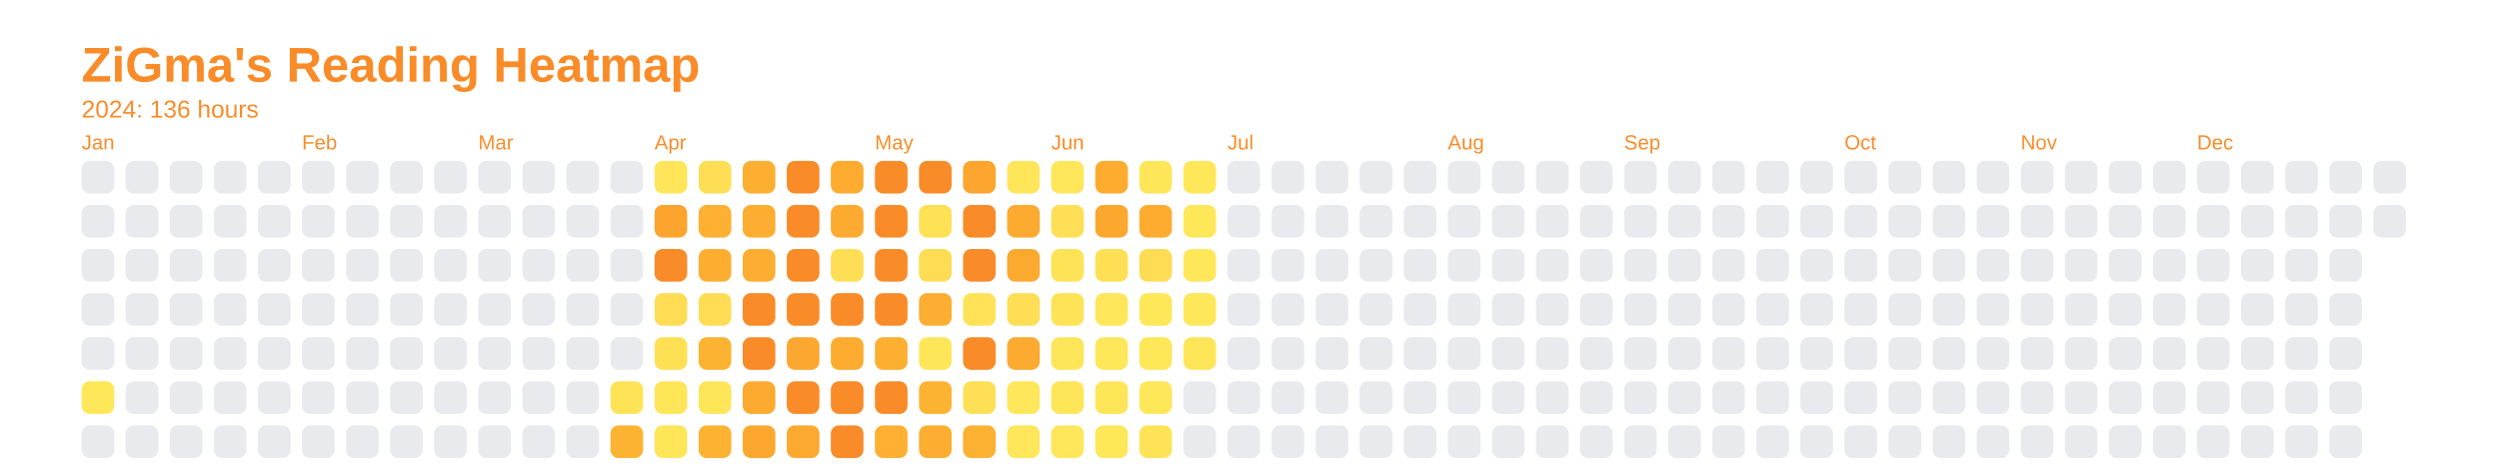
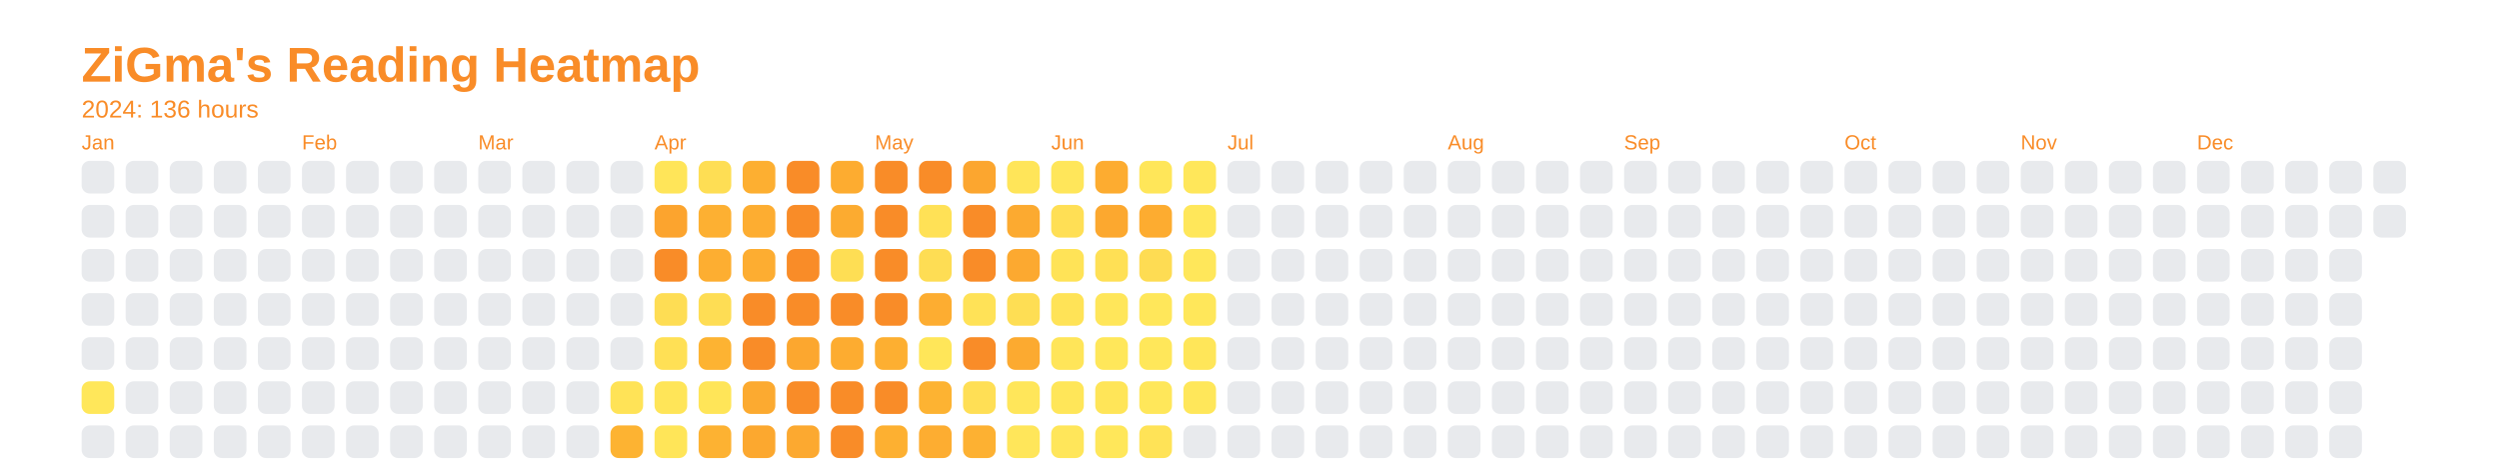
<svg xmlns="http://www.w3.org/2000/svg" baseProfile="full" height="57.5mm" version="1.1" viewBox="0,0,306.2,57.5" width="306.2mm">
  <defs />
  <rect fill="none" height="57.5" width="306.2" x="0" y="0" />
  <text fill="#f98c28" style="font-size:6px; font-family:Arial; font-weight:bold;" x="10" y="10">ZiGma's Reading Heatmap</text>
  <text fill="#f98c28" style="font-size:3px; font-family:Arial;" x="10" y="14.4">2024: 136 hours</text>
  <text fill="#f98c28" style="font-size:2.5px; font-family:Arial" x="10" y="18.3">Jan</text>
  <rect fill="#e8eaed" height="4" rx="1" ry="1" width="4" x="10" y="19.7" />
  <rect fill="#e8eaed" height="4" rx="1" ry="1" width="4" x="10" y="25.1" />
  <rect fill="#e8eaed" height="4" rx="1" ry="1" width="4" x="10" y="30.5" />
  <rect fill="#e8eaed" height="4" rx="1" ry="1" width="4" x="10" y="35.9" />
  <rect fill="#e8eaed" height="4" rx="1" ry="1" width="4" x="10" y="41.3" />
  <rect fill="#ffe75a" height="4" rx="1" ry="1" width="4" x="10" y="46.7" />
  <rect fill="#e8eaed" height="4" rx="1" ry="1" width="4" x="10" y="52.1" />
  <rect fill="#e8eaed" height="4" rx="1" ry="1" width="4" x="15.4" y="19.7" />
  <rect fill="#e8eaed" height="4" rx="1" ry="1" width="4" x="15.4" y="25.1" />
  <rect fill="#e8eaed" height="4" rx="1" ry="1" width="4" x="15.4" y="30.5" />
  <rect fill="#e8eaed" height="4" rx="1" ry="1" width="4" x="15.4" y="35.9" />
  <rect fill="#e8eaed" height="4" rx="1" ry="1" width="4" x="15.4" y="41.3" />
  <rect fill="#e8eaed" height="4" rx="1" ry="1" width="4" x="15.4" y="46.7" />
  <rect fill="#e8eaed" height="4" rx="1" ry="1" width="4" x="15.4" y="52.1" />
  <rect fill="#e8eaed" height="4" rx="1" ry="1" width="4" x="20.8" y="19.7" />
  <rect fill="#e8eaed" height="4" rx="1" ry="1" width="4" x="20.8" y="25.1" />
  <rect fill="#e8eaed" height="4" rx="1" ry="1" width="4" x="20.8" y="30.5" />
  <rect fill="#e8eaed" height="4" rx="1" ry="1" width="4" x="20.8" y="35.9" />
  <rect fill="#e8eaed" height="4" rx="1" ry="1" width="4" x="20.8" y="41.3" />
  <rect fill="#e8eaed" height="4" rx="1" ry="1" width="4" x="20.8" y="46.7" />
  <rect fill="#e8eaed" height="4" rx="1" ry="1" width="4" x="20.8" y="52.1" />
  <rect fill="#e8eaed" height="4" rx="1" ry="1" width="4" x="26.2" y="19.7" />
  <rect fill="#e8eaed" height="4" rx="1" ry="1" width="4" x="26.2" y="25.1" />
  <rect fill="#e8eaed" height="4" rx="1" ry="1" width="4" x="26.2" y="30.5" />
  <rect fill="#e8eaed" height="4" rx="1" ry="1" width="4" x="26.2" y="35.9" />
  <rect fill="#e8eaed" height="4" rx="1" ry="1" width="4" x="26.2" y="41.3" />
  <rect fill="#e8eaed" height="4" rx="1" ry="1" width="4" x="26.2" y="46.7" />
  <rect fill="#e8eaed" height="4" rx="1" ry="1" width="4" x="26.2" y="52.1" />
  <rect fill="#e8eaed" height="4" rx="1" ry="1" width="4" x="31.6" y="19.7" />
  <rect fill="#e8eaed" height="4" rx="1" ry="1" width="4" x="31.6" y="25.1" />
  <rect fill="#e8eaed" height="4" rx="1" ry="1" width="4" x="31.6" y="30.5" />
  <rect fill="#e8eaed" height="4" rx="1" ry="1" width="4" x="31.6" y="35.9" />
  <rect fill="#e8eaed" height="4" rx="1" ry="1" width="4" x="31.6" y="41.3" />
  <rect fill="#e8eaed" height="4" rx="1" ry="1" width="4" x="31.6" y="46.7" />
  <rect fill="#e8eaed" height="4" rx="1" ry="1" width="4" x="31.6" y="52.1" />
  <text fill="#f98c28" style="font-size:2.5px; font-family:Arial" x="37.0" y="18.3">Feb</text>
  <rect fill="#e8eaed" height="4" rx="1" ry="1" width="4" x="37.0" y="19.7" />
  <rect fill="#e8eaed" height="4" rx="1" ry="1" width="4" x="37.0" y="25.1" />
  <rect fill="#e8eaed" height="4" rx="1" ry="1" width="4" x="37.0" y="30.5" />
  <rect fill="#e8eaed" height="4" rx="1" ry="1" width="4" x="37.0" y="35.9" />
  <rect fill="#e8eaed" height="4" rx="1" ry="1" width="4" x="37.0" y="41.3" />
  <rect fill="#e8eaed" height="4" rx="1" ry="1" width="4" x="37.0" y="46.7" />
  <rect fill="#e8eaed" height="4" rx="1" ry="1" width="4" x="37.0" y="52.1" />
  <rect fill="#e8eaed" height="4" rx="1" ry="1" width="4" x="42.4" y="19.7" />
  <rect fill="#e8eaed" height="4" rx="1" ry="1" width="4" x="42.4" y="25.1" />
  <rect fill="#e8eaed" height="4" rx="1" ry="1" width="4" x="42.4" y="30.5" />
  <rect fill="#e8eaed" height="4" rx="1" ry="1" width="4" x="42.4" y="35.9" />
  <rect fill="#e8eaed" height="4" rx="1" ry="1" width="4" x="42.4" y="41.3" />
  <rect fill="#e8eaed" height="4" rx="1" ry="1" width="4" x="42.4" y="46.7" />
  <rect fill="#e8eaed" height="4" rx="1" ry="1" width="4" x="42.4" y="52.1" />
  <rect fill="#e8eaed" height="4" rx="1" ry="1" width="4" x="47.8" y="19.7" />
  <rect fill="#e8eaed" height="4" rx="1" ry="1" width="4" x="47.8" y="25.1" />
  <rect fill="#e8eaed" height="4" rx="1" ry="1" width="4" x="47.8" y="30.5" />
  <rect fill="#e8eaed" height="4" rx="1" ry="1" width="4" x="47.8" y="35.9" />
  <rect fill="#e8eaed" height="4" rx="1" ry="1" width="4" x="47.8" y="41.3" />
  <rect fill="#e8eaed" height="4" rx="1" ry="1" width="4" x="47.8" y="46.7" />
  <rect fill="#e8eaed" height="4" rx="1" ry="1" width="4" x="47.8" y="52.1" />
  <rect fill="#e8eaed" height="4" rx="1" ry="1" width="4" x="53.2" y="19.7" />
  <rect fill="#e8eaed" height="4" rx="1" ry="1" width="4" x="53.2" y="25.1" />
  <rect fill="#e8eaed" height="4" rx="1" ry="1" width="4" x="53.2" y="30.5" />
  <rect fill="#e8eaed" height="4" rx="1" ry="1" width="4" x="53.2" y="35.9" />
  <rect fill="#e8eaed" height="4" rx="1" ry="1" width="4" x="53.2" y="41.3" />
  <rect fill="#e8eaed" height="4" rx="1" ry="1" width="4" x="53.2" y="46.7" />
  <rect fill="#e8eaed" height="4" rx="1" ry="1" width="4" x="53.2" y="52.1" />
  <text fill="#f98c28" style="font-size:2.5px; font-family:Arial" x="58.6" y="18.3">Mar</text>
  <rect fill="#e8eaed" height="4" rx="1" ry="1" width="4" x="58.6" y="19.7" />
  <rect fill="#e8eaed" height="4" rx="1" ry="1" width="4" x="58.6" y="25.1" />
  <rect fill="#e8eaed" height="4" rx="1" ry="1" width="4" x="58.6" y="30.5" />
  <rect fill="#e8eaed" height="4" rx="1" ry="1" width="4" x="58.6" y="35.9" />
  <rect fill="#e8eaed" height="4" rx="1" ry="1" width="4" x="58.6" y="41.3" />
  <rect fill="#e8eaed" height="4" rx="1" ry="1" width="4" x="58.6" y="46.7" />
  <rect fill="#e8eaed" height="4" rx="1" ry="1" width="4" x="58.6" y="52.1" />
  <rect fill="#e8eaed" height="4" rx="1" ry="1" width="4" x="64" y="19.7" />
  <rect fill="#e8eaed" height="4" rx="1" ry="1" width="4" x="64" y="25.1" />
  <rect fill="#e8eaed" height="4" rx="1" ry="1" width="4" x="64" y="30.5" />
  <rect fill="#e8eaed" height="4" rx="1" ry="1" width="4" x="64" y="35.9" />
  <rect fill="#e8eaed" height="4" rx="1" ry="1" width="4" x="64" y="41.3" />
  <rect fill="#e8eaed" height="4" rx="1" ry="1" width="4" x="64" y="46.7" />
  <rect fill="#e8eaed" height="4" rx="1" ry="1" width="4" x="64" y="52.1" />
  <rect fill="#e8eaed" height="4" rx="1" ry="1" width="4" x="69.4" y="19.7" />
  <rect fill="#e8eaed" height="4" rx="1" ry="1" width="4" x="69.4" y="25.1" />
  <rect fill="#e8eaed" height="4" rx="1" ry="1" width="4" x="69.4" y="30.5" />
  <rect fill="#e8eaed" height="4" rx="1" ry="1" width="4" x="69.4" y="35.9" />
  <rect fill="#e8eaed" height="4" rx="1" ry="1" width="4" x="69.4" y="41.3" />
  <rect fill="#e8eaed" height="4" rx="1" ry="1" width="4" x="69.4" y="46.7" />
  <rect fill="#e8eaed" height="4" rx="1" ry="1" width="4" x="69.4" y="52.1" />
  <rect fill="#e8eaed" height="4" rx="1" ry="1" width="4" x="74.8" y="19.7" />
  <rect fill="#e8eaed" height="4" rx="1" ry="1" width="4" x="74.8" y="25.1" />
  <rect fill="#e8eaed" height="4" rx="1" ry="1" width="4" x="74.8" y="30.5" />
  <rect fill="#e8eaed" height="4" rx="1" ry="1" width="4" x="74.8" y="35.9" />
  <rect fill="#e8eaed" height="4" rx="1" ry="1" width="4" x="74.8" y="41.3" />
  <rect fill="#ffe357" height="4" rx="1" ry="1" width="4" x="74.8" y="46.7" />
  <rect fill="#fdb332" height="4" rx="1" ry="1" width="4" x="74.8" y="52.1" />
  <text fill="#f98c28" style="font-size:2.5px; font-family:Arial" x="80.2" y="18.3">Apr</text>
  <rect fill="#ffe559" height="4" rx="1" ry="1" width="4" x="80.2" y="19.7" />
  <rect fill="#fca42e" height="4" rx="1" ry="1" width="4" x="80.2" y="25.1" />
  <rect fill="#f98c28" height="4" rx="1" ry="1" width="4" x="80.2" y="30.5" />
  <rect fill="#fedd54" height="4" rx="1" ry="1" width="4" x="80.2" y="35.9" />
  <rect fill="#ffe055" height="4" rx="1" ry="1" width="4" x="80.2" y="41.3" />
  <rect fill="#ffe558" height="4" rx="1" ry="1" width="4" x="80.2" y="46.7" />
  <rect fill="#ffe558" height="4" rx="1" ry="1" width="4" x="80.2" y="52.1" />
  <rect fill="#fede54" height="4" rx="1" ry="1" width="4" x="85.6" y="19.7" />
  <rect fill="#fdb032" height="4" rx="1" ry="1" width="4" x="85.6" y="25.1" />
  <rect fill="#fdae31" height="4" rx="1" ry="1" width="4" x="85.6" y="30.5" />
  <rect fill="#fedd54" height="4" rx="1" ry="1" width="4" x="85.6" y="35.9" />
  <rect fill="#fdb332" height="4" rx="1" ry="1" width="4" x="85.6" y="41.3" />
  <rect fill="#ffe558" height="4" rx="1" ry="1" width="4" x="85.6" y="46.7" />
  <rect fill="#fdb232" height="4" rx="1" ry="1" width="4" x="85.6" y="52.1" />
  <rect fill="#fdaf31" height="4" rx="1" ry="1" width="4" x="91" y="19.7" />
  <rect fill="#fdad31" height="4" rx="1" ry="1" width="4" x="91" y="25.1" />
  <rect fill="#fdad31" height="4" rx="1" ry="1" width="4" x="91" y="30.5" />
  <rect fill="#f98c28" height="4" rx="1" ry="1" width="4" x="91" y="35.9" />
  <rect fill="#f98c28" height="4" rx="1" ry="1" width="4" x="91" y="41.3" />
  <rect fill="#fcaa30" height="4" rx="1" ry="1" width="4" x="91" y="46.7" />
  <rect fill="#fca82f" height="4" rx="1" ry="1" width="4" x="91" y="52.1" />
  <rect fill="#f98c28" height="4" rx="1" ry="1" width="4" x="96.4" y="19.7" />
  <rect fill="#f98c28" height="4" rx="1" ry="1" width="4" x="96.4" y="25.1" />
  <rect fill="#f98c28" height="4" rx="1" ry="1" width="4" x="96.4" y="30.5" />
  <rect fill="#f98c28" height="4" rx="1" ry="1" width="4" x="96.4" y="35.9" />
  <rect fill="#fca72f" height="4" rx="1" ry="1" width="4" x="96.4" y="41.3" />
  <rect fill="#f98c28" height="4" rx="1" ry="1" width="4" x="96.4" y="46.7" />
  <rect fill="#fca930" height="4" rx="1" ry="1" width="4" x="96.4" y="52.1" />
  <rect fill="#fdac30" height="4" rx="1" ry="1" width="4" x="101.8" y="19.7" />
  <rect fill="#fcab30" height="4" rx="1" ry="1" width="4" x="101.8" y="25.1" />
  <rect fill="#fede54" height="4" rx="1" ry="1" width="4" x="101.8" y="30.5" />
  <rect fill="#f98c28" height="4" rx="1" ry="1" width="4" x="101.8" y="35.9" />
  <rect fill="#fdac30" height="4" rx="1" ry="1" width="4" x="101.8" y="41.3" />
  <rect fill="#f98c28" height="4" rx="1" ry="1" width="4" x="101.8" y="46.7" />
  <rect fill="#f98c28" height="4" rx="1" ry="1" width="4" x="101.8" y="52.1" />
  <text fill="#f98c28" style="font-size:2.5px; font-family:Arial" x="107.2" y="18.3">May</text>
  <rect fill="#f98c28" height="4" rx="1" ry="1" width="4" x="107.2" y="19.7" />
  <rect fill="#f98c28" height="4" rx="1" ry="1" width="4" x="107.2" y="25.1" />
  <rect fill="#f98c28" height="4" rx="1" ry="1" width="4" x="107.2" y="30.5" />
  <rect fill="#f98c28" height="4" rx="1" ry="1" width="4" x="107.2" y="35.9" />
  <rect fill="#fdaf31" height="4" rx="1" ry="1" width="4" x="107.2" y="41.3" />
  <rect fill="#f98c28" height="4" rx="1" ry="1" width="4" x="107.2" y="46.7" />
  <rect fill="#fdb031" height="4" rx="1" ry="1" width="4" x="107.2" y="52.1" />
  <rect fill="#f98c28" height="4" rx="1" ry="1" width="4" x="112.6" y="19.7" />
  <rect fill="#ffe156" height="4" rx="1" ry="1" width="4" x="112.6" y="25.1" />
  <rect fill="#fedd54" height="4" rx="1" ry="1" width="4" x="112.6" y="30.5" />
  <rect fill="#fdad31" height="4" rx="1" ry="1" width="4" x="112.6" y="35.9" />
  <rect fill="#ffe659" height="4" rx="1" ry="1" width="4" x="112.6" y="41.3" />
  <rect fill="#fdb332" height="4" rx="1" ry="1" width="4" x="112.6" y="46.7" />
  <rect fill="#fdad31" height="4" rx="1" ry="1" width="4" x="112.6" y="52.1" />
  <rect fill="#fca62f" height="4" rx="1" ry="1" width="4" x="118" y="19.7" />
  <rect fill="#f98c28" height="4" rx="1" ry="1" width="4" x="118" y="25.1" />
  <rect fill="#f98c28" height="4" rx="1" ry="1" width="4" x="118" y="30.5" />
  <rect fill="#ffe257" height="4" rx="1" ry="1" width="4" x="118" y="35.9" />
  <rect fill="#f98c28" height="4" rx="1" ry="1" width="4" x="118" y="41.3" />
  <rect fill="#ffdf55" height="4" rx="1" ry="1" width="4" x="118" y="46.7" />
  <rect fill="#fdb132" height="4" rx="1" ry="1" width="4" x="118" y="52.1" />
  <rect fill="#ffe559" height="4" rx="1" ry="1" width="4" x="123.4" y="19.7" />
  <rect fill="#fcaa30" height="4" rx="1" ry="1" width="4" x="123.4" y="25.1" />
  <rect fill="#fca930" height="4" rx="1" ry="1" width="4" x="123.4" y="30.5" />
  <rect fill="#fede54" height="4" rx="1" ry="1" width="4" x="123.4" y="35.9" />
  <rect fill="#fcaa30" height="4" rx="1" ry="1" width="4" x="123.4" y="41.3" />
  <rect fill="#ffe65a" height="4" rx="1" ry="1" width="4" x="123.4" y="46.7" />
  <rect fill="#ffe65a" height="4" rx="1" ry="1" width="4" x="123.4" y="52.1" />
  <text fill="#f98c28" style="font-size:2.5px; font-family:Arial" x="128.8" y="18.3">Jun</text>
  <rect fill="#ffe65a" height="4" rx="1" ry="1" width="4" x="128.8" y="19.7" />
  <rect fill="#ffdf55" height="4" rx="1" ry="1" width="4" x="128.8" y="25.1" />
  <rect fill="#ffe357" height="4" rx="1" ry="1" width="4" x="128.8" y="30.5" />
  <rect fill="#ffe357" height="4" rx="1" ry="1" width="4" x="128.8" y="35.9" />
  <rect fill="#ffe559" height="4" rx="1" ry="1" width="4" x="128.8" y="41.3" />
  <rect fill="#ffe659" height="4" rx="1" ry="1" width="4" x="128.8" y="46.7" />
  <rect fill="#ffe65a" height="4" rx="1" ry="1" width="4" x="128.8" y="52.1" />
  <rect fill="#fdac30" height="4" rx="1" ry="1" width="4" x="134.2" y="19.7" />
  <rect fill="#fca82f" height="4" rx="1" ry="1" width="4" x="134.2" y="25.1" />
  <rect fill="#ffe055" height="4" rx="1" ry="1" width="4" x="134.2" y="30.5" />
  <rect fill="#ffe65a" height="4" rx="1" ry="1" width="4" x="134.2" y="35.9" />
  <rect fill="#ffe75a" height="4" rx="1" ry="1" width="4" x="134.2" y="41.3" />
  <rect fill="#ffe558" height="4" rx="1" ry="1" width="4" x="134.2" y="46.7" />
  <rect fill="#ffe75a" height="4" rx="1" ry="1" width="4" x="134.2" y="52.1" />
  <rect fill="#ffe659" height="4" rx="1" ry="1" width="4" x="139.6" y="19.7" />
  <rect fill="#fdac30" height="4" rx="1" ry="1" width="4" x="139.6" y="25.1" />
  <rect fill="#fedc53" height="4" rx="1" ry="1" width="4" x="139.6" y="30.5" />
  <rect fill="#ffe75a" height="4" rx="1" ry="1" width="4" x="139.6" y="35.9" />
  <rect fill="#ffe75a" height="4" rx="1" ry="1" width="4" x="139.6" y="41.3" />
  <rect fill="#ffe75a" height="4" rx="1" ry="1" width="4" x="139.6" y="46.7" />
  <rect fill="#ffe357" height="4" rx="1" ry="1" width="4" x="139.6" y="52.1" />
  <rect fill="#ffe75a" height="4" rx="1" ry="1" width="4" x="145" y="19.7" />
  <rect fill="#ffe75a" height="4" rx="1" ry="1" width="4" x="145" y="25.1" />
  <rect fill="#ffe75a" height="4" rx="1" ry="1" width="4" x="145" y="30.5" />
  <rect fill="#ffe75a" height="4" rx="1" ry="1" width="4" x="145" y="35.9" />
  <rect fill="#ffe659" height="4" rx="1" ry="1" width="4" x="145" y="41.3" />
-   <rect fill="#e8eaed" height="4" rx="1" ry="1" width="4" x="145" y="46.7" />
+   <rect fill="#ffe75a" height="4" rx="1" ry="1" width="4" x="145" y="46.7" />
  <rect fill="#e8eaed" height="4" rx="1" ry="1" width="4" x="145" y="52.1" />
  <text fill="#f98c28" style="font-size:2.5px; font-family:Arial" x="150.4" y="18.3">Jul</text>
  <rect fill="#e8eaed" height="4" rx="1" ry="1" width="4" x="150.4" y="19.7" />
  <rect fill="#e8eaed" height="4" rx="1" ry="1" width="4" x="150.4" y="25.1" />
  <rect fill="#e8eaed" height="4" rx="1" ry="1" width="4" x="150.4" y="30.5" />
  <rect fill="#e8eaed" height="4" rx="1" ry="1" width="4" x="150.4" y="35.9" />
  <rect fill="#e8eaed" height="4" rx="1" ry="1" width="4" x="150.4" y="41.3" />
  <rect fill="#e8eaed" height="4" rx="1" ry="1" width="4" x="150.4" y="46.7" />
  <rect fill="#e8eaed" height="4" rx="1" ry="1" width="4" x="150.4" y="52.1" />
  <rect fill="#e8eaed" height="4" rx="1" ry="1" width="4" x="155.8" y="19.7" />
  <rect fill="#e8eaed" height="4" rx="1" ry="1" width="4" x="155.8" y="25.1" />
  <rect fill="#e8eaed" height="4" rx="1" ry="1" width="4" x="155.8" y="30.5" />
  <rect fill="#e8eaed" height="4" rx="1" ry="1" width="4" x="155.8" y="35.9" />
  <rect fill="#e8eaed" height="4" rx="1" ry="1" width="4" x="155.8" y="41.3" />
  <rect fill="#e8eaed" height="4" rx="1" ry="1" width="4" x="155.8" y="46.7" />
  <rect fill="#e8eaed" height="4" rx="1" ry="1" width="4" x="155.8" y="52.1" />
  <rect fill="#e8eaed" height="4" rx="1" ry="1" width="4" x="161.2" y="19.7" />
  <rect fill="#e8eaed" height="4" rx="1" ry="1" width="4" x="161.2" y="25.1" />
  <rect fill="#e8eaed" height="4" rx="1" ry="1" width="4" x="161.2" y="30.5" />
  <rect fill="#e8eaed" height="4" rx="1" ry="1" width="4" x="161.2" y="35.9" />
  <rect fill="#e8eaed" height="4" rx="1" ry="1" width="4" x="161.2" y="41.3" />
  <rect fill="#e8eaed" height="4" rx="1" ry="1" width="4" x="161.2" y="46.7" />
  <rect fill="#e8eaed" height="4" rx="1" ry="1" width="4" x="161.2" y="52.1" />
  <rect fill="#e8eaed" height="4" rx="1" ry="1" width="4" x="166.6" y="19.7" />
  <rect fill="#e8eaed" height="4" rx="1" ry="1" width="4" x="166.6" y="25.1" />
  <rect fill="#e8eaed" height="4" rx="1" ry="1" width="4" x="166.6" y="30.5" />
  <rect fill="#e8eaed" height="4" rx="1" ry="1" width="4" x="166.6" y="35.9" />
  <rect fill="#e8eaed" height="4" rx="1" ry="1" width="4" x="166.6" y="41.3" />
  <rect fill="#e8eaed" height="4" rx="1" ry="1" width="4" x="166.6" y="46.7" />
  <rect fill="#e8eaed" height="4" rx="1" ry="1" width="4" x="166.6" y="52.1" />
  <rect fill="#e8eaed" height="4" rx="1" ry="1" width="4" x="172" y="19.7" />
  <rect fill="#e8eaed" height="4" rx="1" ry="1" width="4" x="172" y="25.1" />
  <rect fill="#e8eaed" height="4" rx="1" ry="1" width="4" x="172" y="30.5" />
  <rect fill="#e8eaed" height="4" rx="1" ry="1" width="4" x="172" y="35.9" />
  <rect fill="#e8eaed" height="4" rx="1" ry="1" width="4" x="172" y="41.3" />
  <rect fill="#e8eaed" height="4" rx="1" ry="1" width="4" x="172" y="46.7" />
  <rect fill="#e8eaed" height="4" rx="1" ry="1" width="4" x="172" y="52.1" />
  <text fill="#f98c28" style="font-size:2.5px; font-family:Arial" x="177.4" y="18.3">Aug</text>
  <rect fill="#e8eaed" height="4" rx="1" ry="1" width="4" x="177.4" y="19.7" />
  <rect fill="#e8eaed" height="4" rx="1" ry="1" width="4" x="177.4" y="25.1" />
  <rect fill="#e8eaed" height="4" rx="1" ry="1" width="4" x="177.4" y="30.5" />
  <rect fill="#e8eaed" height="4" rx="1" ry="1" width="4" x="177.4" y="35.9" />
  <rect fill="#e8eaed" height="4" rx="1" ry="1" width="4" x="177.4" y="41.3" />
  <rect fill="#e8eaed" height="4" rx="1" ry="1" width="4" x="177.4" y="46.7" />
  <rect fill="#e8eaed" height="4" rx="1" ry="1" width="4" x="177.4" y="52.1" />
  <rect fill="#e8eaed" height="4" rx="1" ry="1" width="4" x="182.8" y="19.7" />
  <rect fill="#e8eaed" height="4" rx="1" ry="1" width="4" x="182.8" y="25.1" />
  <rect fill="#e8eaed" height="4" rx="1" ry="1" width="4" x="182.8" y="30.5" />
  <rect fill="#e8eaed" height="4" rx="1" ry="1" width="4" x="182.8" y="35.9" />
  <rect fill="#e8eaed" height="4" rx="1" ry="1" width="4" x="182.8" y="41.3" />
  <rect fill="#e8eaed" height="4" rx="1" ry="1" width="4" x="182.8" y="46.7" />
  <rect fill="#e8eaed" height="4" rx="1" ry="1" width="4" x="182.8" y="52.1" />
  <rect fill="#e8eaed" height="4" rx="1" ry="1" width="4" x="188.2" y="19.7" />
  <rect fill="#e8eaed" height="4" rx="1" ry="1" width="4" x="188.2" y="25.1" />
  <rect fill="#e8eaed" height="4" rx="1" ry="1" width="4" x="188.2" y="30.5" />
  <rect fill="#e8eaed" height="4" rx="1" ry="1" width="4" x="188.2" y="35.9" />
  <rect fill="#e8eaed" height="4" rx="1" ry="1" width="4" x="188.2" y="41.3" />
  <rect fill="#e8eaed" height="4" rx="1" ry="1" width="4" x="188.2" y="46.7" />
  <rect fill="#e8eaed" height="4" rx="1" ry="1" width="4" x="188.2" y="52.1" />
  <rect fill="#e8eaed" height="4" rx="1" ry="1" width="4" x="193.6" y="19.7" />
  <rect fill="#e8eaed" height="4" rx="1" ry="1" width="4" x="193.6" y="25.1" />
  <rect fill="#e8eaed" height="4" rx="1" ry="1" width="4" x="193.6" y="30.5" />
  <rect fill="#e8eaed" height="4" rx="1" ry="1" width="4" x="193.6" y="35.9" />
  <rect fill="#e8eaed" height="4" rx="1" ry="1" width="4" x="193.6" y="41.3" />
  <rect fill="#e8eaed" height="4" rx="1" ry="1" width="4" x="193.6" y="46.7" />
  <rect fill="#e8eaed" height="4" rx="1" ry="1" width="4" x="193.6" y="52.1" />
  <text fill="#f98c28" style="font-size:2.5px; font-family:Arial" x="199" y="18.3">Sep</text>
  <rect fill="#e8eaed" height="4" rx="1" ry="1" width="4" x="199" y="19.7" />
  <rect fill="#e8eaed" height="4" rx="1" ry="1" width="4" x="199" y="25.1" />
  <rect fill="#e8eaed" height="4" rx="1" ry="1" width="4" x="199" y="30.5" />
  <rect fill="#e8eaed" height="4" rx="1" ry="1" width="4" x="199" y="35.9" />
  <rect fill="#e8eaed" height="4" rx="1" ry="1" width="4" x="199" y="41.3" />
  <rect fill="#e8eaed" height="4" rx="1" ry="1" width="4" x="199" y="46.7" />
  <rect fill="#e8eaed" height="4" rx="1" ry="1" width="4" x="199" y="52.1" />
  <rect fill="#e8eaed" height="4" rx="1" ry="1" width="4" x="204.4" y="19.7" />
  <rect fill="#e8eaed" height="4" rx="1" ry="1" width="4" x="204.4" y="25.1" />
  <rect fill="#e8eaed" height="4" rx="1" ry="1" width="4" x="204.4" y="30.5" />
  <rect fill="#e8eaed" height="4" rx="1" ry="1" width="4" x="204.4" y="35.9" />
  <rect fill="#e8eaed" height="4" rx="1" ry="1" width="4" x="204.4" y="41.3" />
  <rect fill="#e8eaed" height="4" rx="1" ry="1" width="4" x="204.4" y="46.7" />
  <rect fill="#e8eaed" height="4" rx="1" ry="1" width="4" x="204.4" y="52.1" />
  <rect fill="#e8eaed" height="4" rx="1" ry="1" width="4" x="209.8" y="19.7" />
  <rect fill="#e8eaed" height="4" rx="1" ry="1" width="4" x="209.8" y="25.1" />
  <rect fill="#e8eaed" height="4" rx="1" ry="1" width="4" x="209.8" y="30.5" />
  <rect fill="#e8eaed" height="4" rx="1" ry="1" width="4" x="209.8" y="35.9" />
  <rect fill="#e8eaed" height="4" rx="1" ry="1" width="4" x="209.8" y="41.3" />
  <rect fill="#e8eaed" height="4" rx="1" ry="1" width="4" x="209.8" y="46.7" />
  <rect fill="#e8eaed" height="4" rx="1" ry="1" width="4" x="209.8" y="52.1" />
  <rect fill="#e8eaed" height="4" rx="1" ry="1" width="4" x="215.2" y="19.7" />
  <rect fill="#e8eaed" height="4" rx="1" ry="1" width="4" x="215.2" y="25.1" />
  <rect fill="#e8eaed" height="4" rx="1" ry="1" width="4" x="215.2" y="30.5" />
  <rect fill="#e8eaed" height="4" rx="1" ry="1" width="4" x="215.2" y="35.9" />
  <rect fill="#e8eaed" height="4" rx="1" ry="1" width="4" x="215.2" y="41.3" />
  <rect fill="#e8eaed" height="4" rx="1" ry="1" width="4" x="215.2" y="46.7" />
  <rect fill="#e8eaed" height="4" rx="1" ry="1" width="4" x="215.2" y="52.1" />
  <rect fill="#e8eaed" height="4" rx="1" ry="1" width="4" x="220.6" y="19.7" />
  <rect fill="#e8eaed" height="4" rx="1" ry="1" width="4" x="220.6" y="25.1" />
  <rect fill="#e8eaed" height="4" rx="1" ry="1" width="4" x="220.6" y="30.5" />
  <rect fill="#e8eaed" height="4" rx="1" ry="1" width="4" x="220.6" y="35.9" />
  <rect fill="#e8eaed" height="4" rx="1" ry="1" width="4" x="220.6" y="41.3" />
  <rect fill="#e8eaed" height="4" rx="1" ry="1" width="4" x="220.6" y="46.7" />
  <rect fill="#e8eaed" height="4" rx="1" ry="1" width="4" x="220.6" y="52.1" />
  <text fill="#f98c28" style="font-size:2.5px; font-family:Arial" x="226" y="18.3">Oct</text>
  <rect fill="#e8eaed" height="4" rx="1" ry="1" width="4" x="226" y="19.7" />
  <rect fill="#e8eaed" height="4" rx="1" ry="1" width="4" x="226" y="25.1" />
  <rect fill="#e8eaed" height="4" rx="1" ry="1" width="4" x="226" y="30.5" />
  <rect fill="#e8eaed" height="4" rx="1" ry="1" width="4" x="226" y="35.9" />
  <rect fill="#e8eaed" height="4" rx="1" ry="1" width="4" x="226" y="41.3" />
  <rect fill="#e8eaed" height="4" rx="1" ry="1" width="4" x="226" y="46.7" />
  <rect fill="#e8eaed" height="4" rx="1" ry="1" width="4" x="226" y="52.1" />
  <rect fill="#e8eaed" height="4" rx="1" ry="1" width="4" x="231.4" y="19.7" />
  <rect fill="#e8eaed" height="4" rx="1" ry="1" width="4" x="231.4" y="25.1" />
  <rect fill="#e8eaed" height="4" rx="1" ry="1" width="4" x="231.4" y="30.5" />
  <rect fill="#e8eaed" height="4" rx="1" ry="1" width="4" x="231.4" y="35.9" />
  <rect fill="#e8eaed" height="4" rx="1" ry="1" width="4" x="231.4" y="41.3" />
  <rect fill="#e8eaed" height="4" rx="1" ry="1" width="4" x="231.4" y="46.7" />
  <rect fill="#e8eaed" height="4" rx="1" ry="1" width="4" x="231.4" y="52.1" />
  <rect fill="#e8eaed" height="4" rx="1" ry="1" width="4" x="236.8" y="19.7" />
  <rect fill="#e8eaed" height="4" rx="1" ry="1" width="4" x="236.8" y="25.1" />
  <rect fill="#e8eaed" height="4" rx="1" ry="1" width="4" x="236.8" y="30.5" />
  <rect fill="#e8eaed" height="4" rx="1" ry="1" width="4" x="236.8" y="35.9" />
  <rect fill="#e8eaed" height="4" rx="1" ry="1" width="4" x="236.8" y="41.3" />
  <rect fill="#e8eaed" height="4" rx="1" ry="1" width="4" x="236.8" y="46.7" />
  <rect fill="#e8eaed" height="4" rx="1" ry="1" width="4" x="236.8" y="52.1" />
  <rect fill="#e8eaed" height="4" rx="1" ry="1" width="4" x="242.2" y="19.7" />
  <rect fill="#e8eaed" height="4" rx="1" ry="1" width="4" x="242.2" y="25.1" />
  <rect fill="#e8eaed" height="4" rx="1" ry="1" width="4" x="242.2" y="30.5" />
  <rect fill="#e8eaed" height="4" rx="1" ry="1" width="4" x="242.2" y="35.9" />
  <rect fill="#e8eaed" height="4" rx="1" ry="1" width="4" x="242.2" y="41.3" />
  <rect fill="#e8eaed" height="4" rx="1" ry="1" width="4" x="242.2" y="46.7" />
  <rect fill="#e8eaed" height="4" rx="1" ry="1" width="4" x="242.2" y="52.1" />
  <text fill="#f98c28" style="font-size:2.5px; font-family:Arial" x="247.6" y="18.3">Nov</text>
  <rect fill="#e8eaed" height="4" rx="1" ry="1" width="4" x="247.6" y="19.7" />
  <rect fill="#e8eaed" height="4" rx="1" ry="1" width="4" x="247.6" y="25.1" />
  <rect fill="#e8eaed" height="4" rx="1" ry="1" width="4" x="247.6" y="30.5" />
  <rect fill="#e8eaed" height="4" rx="1" ry="1" width="4" x="247.6" y="35.9" />
  <rect fill="#e8eaed" height="4" rx="1" ry="1" width="4" x="247.6" y="41.3" />
  <rect fill="#e8eaed" height="4" rx="1" ry="1" width="4" x="247.6" y="46.7" />
  <rect fill="#e8eaed" height="4" rx="1" ry="1" width="4" x="247.6" y="52.1" />
  <rect fill="#e8eaed" height="4" rx="1" ry="1" width="4" x="253" y="19.7" />
  <rect fill="#e8eaed" height="4" rx="1" ry="1" width="4" x="253" y="25.1" />
  <rect fill="#e8eaed" height="4" rx="1" ry="1" width="4" x="253" y="30.5" />
  <rect fill="#e8eaed" height="4" rx="1" ry="1" width="4" x="253" y="35.9" />
  <rect fill="#e8eaed" height="4" rx="1" ry="1" width="4" x="253" y="41.3" />
  <rect fill="#e8eaed" height="4" rx="1" ry="1" width="4" x="253" y="46.7" />
  <rect fill="#e8eaed" height="4" rx="1" ry="1" width="4" x="253" y="52.1" />
  <rect fill="#e8eaed" height="4" rx="1" ry="1" width="4" x="258.4" y="19.7" />
  <rect fill="#e8eaed" height="4" rx="1" ry="1" width="4" x="258.4" y="25.1" />
  <rect fill="#e8eaed" height="4" rx="1" ry="1" width="4" x="258.4" y="30.5" />
  <rect fill="#e8eaed" height="4" rx="1" ry="1" width="4" x="258.4" y="35.9" />
  <rect fill="#e8eaed" height="4" rx="1" ry="1" width="4" x="258.4" y="41.3" />
  <rect fill="#e8eaed" height="4" rx="1" ry="1" width="4" x="258.4" y="46.7" />
  <rect fill="#e8eaed" height="4" rx="1" ry="1" width="4" x="258.4" y="52.1" />
  <rect fill="#e8eaed" height="4" rx="1" ry="1" width="4" x="263.8" y="19.7" />
  <rect fill="#e8eaed" height="4" rx="1" ry="1" width="4" x="263.8" y="25.1" />
  <rect fill="#e8eaed" height="4" rx="1" ry="1" width="4" x="263.8" y="30.5" />
  <rect fill="#e8eaed" height="4" rx="1" ry="1" width="4" x="263.8" y="35.9" />
  <rect fill="#e8eaed" height="4" rx="1" ry="1" width="4" x="263.8" y="41.3" />
  <rect fill="#e8eaed" height="4" rx="1" ry="1" width="4" x="263.8" y="46.7" />
  <rect fill="#e8eaed" height="4" rx="1" ry="1" width="4" x="263.8" y="52.1" />
  <text fill="#f98c28" style="font-size:2.5px; font-family:Arial" x="269.2" y="18.3">Dec</text>
  <rect fill="#e8eaed" height="4" rx="1" ry="1" width="4" x="269.2" y="19.7" />
  <rect fill="#e8eaed" height="4" rx="1" ry="1" width="4" x="269.2" y="25.1" />
  <rect fill="#e8eaed" height="4" rx="1" ry="1" width="4" x="269.2" y="30.5" />
  <rect fill="#e8eaed" height="4" rx="1" ry="1" width="4" x="269.2" y="35.9" />
  <rect fill="#e8eaed" height="4" rx="1" ry="1" width="4" x="269.2" y="41.3" />
  <rect fill="#e8eaed" height="4" rx="1" ry="1" width="4" x="269.2" y="46.7" />
  <rect fill="#e8eaed" height="4" rx="1" ry="1" width="4" x="269.2" y="52.1" />
  <rect fill="#e8eaed" height="4" rx="1" ry="1" width="4" x="274.6" y="19.7" />
  <rect fill="#e8eaed" height="4" rx="1" ry="1" width="4" x="274.6" y="25.1" />
  <rect fill="#e8eaed" height="4" rx="1" ry="1" width="4" x="274.6" y="30.5" />
  <rect fill="#e8eaed" height="4" rx="1" ry="1" width="4" x="274.6" y="35.9" />
  <rect fill="#e8eaed" height="4" rx="1" ry="1" width="4" x="274.6" y="41.3" />
  <rect fill="#e8eaed" height="4" rx="1" ry="1" width="4" x="274.6" y="46.7" />
  <rect fill="#e8eaed" height="4" rx="1" ry="1" width="4" x="274.6" y="52.1" />
  <rect fill="#e8eaed" height="4" rx="1" ry="1" width="4" x="280" y="19.7" />
  <rect fill="#e8eaed" height="4" rx="1" ry="1" width="4" x="280" y="25.1" />
  <rect fill="#e8eaed" height="4" rx="1" ry="1" width="4" x="280" y="30.5" />
  <rect fill="#e8eaed" height="4" rx="1" ry="1" width="4" x="280" y="35.9" />
  <rect fill="#e8eaed" height="4" rx="1" ry="1" width="4" x="280" y="41.3" />
  <rect fill="#e8eaed" height="4" rx="1" ry="1" width="4" x="280" y="46.7" />
  <rect fill="#e8eaed" height="4" rx="1" ry="1" width="4" x="280" y="52.1" />
  <rect fill="#e8eaed" height="4" rx="1" ry="1" width="4" x="285.4" y="19.7" />
  <rect fill="#e8eaed" height="4" rx="1" ry="1" width="4" x="285.4" y="25.1" />
  <rect fill="#e8eaed" height="4" rx="1" ry="1" width="4" x="285.4" y="30.5" />
  <rect fill="#e8eaed" height="4" rx="1" ry="1" width="4" x="285.4" y="35.9" />
  <rect fill="#e8eaed" height="4" rx="1" ry="1" width="4" x="285.4" y="41.3" />
  <rect fill="#e8eaed" height="4" rx="1" ry="1" width="4" x="285.4" y="46.7" />
  <rect fill="#e8eaed" height="4" rx="1" ry="1" width="4" x="285.4" y="52.1" />
  <rect fill="#e8eaed" height="4" rx="1" ry="1" width="4" x="290.8" y="19.7" />
  <rect fill="#e8eaed" height="4" rx="1" ry="1" width="4" x="290.8" y="25.1" />
</svg>
